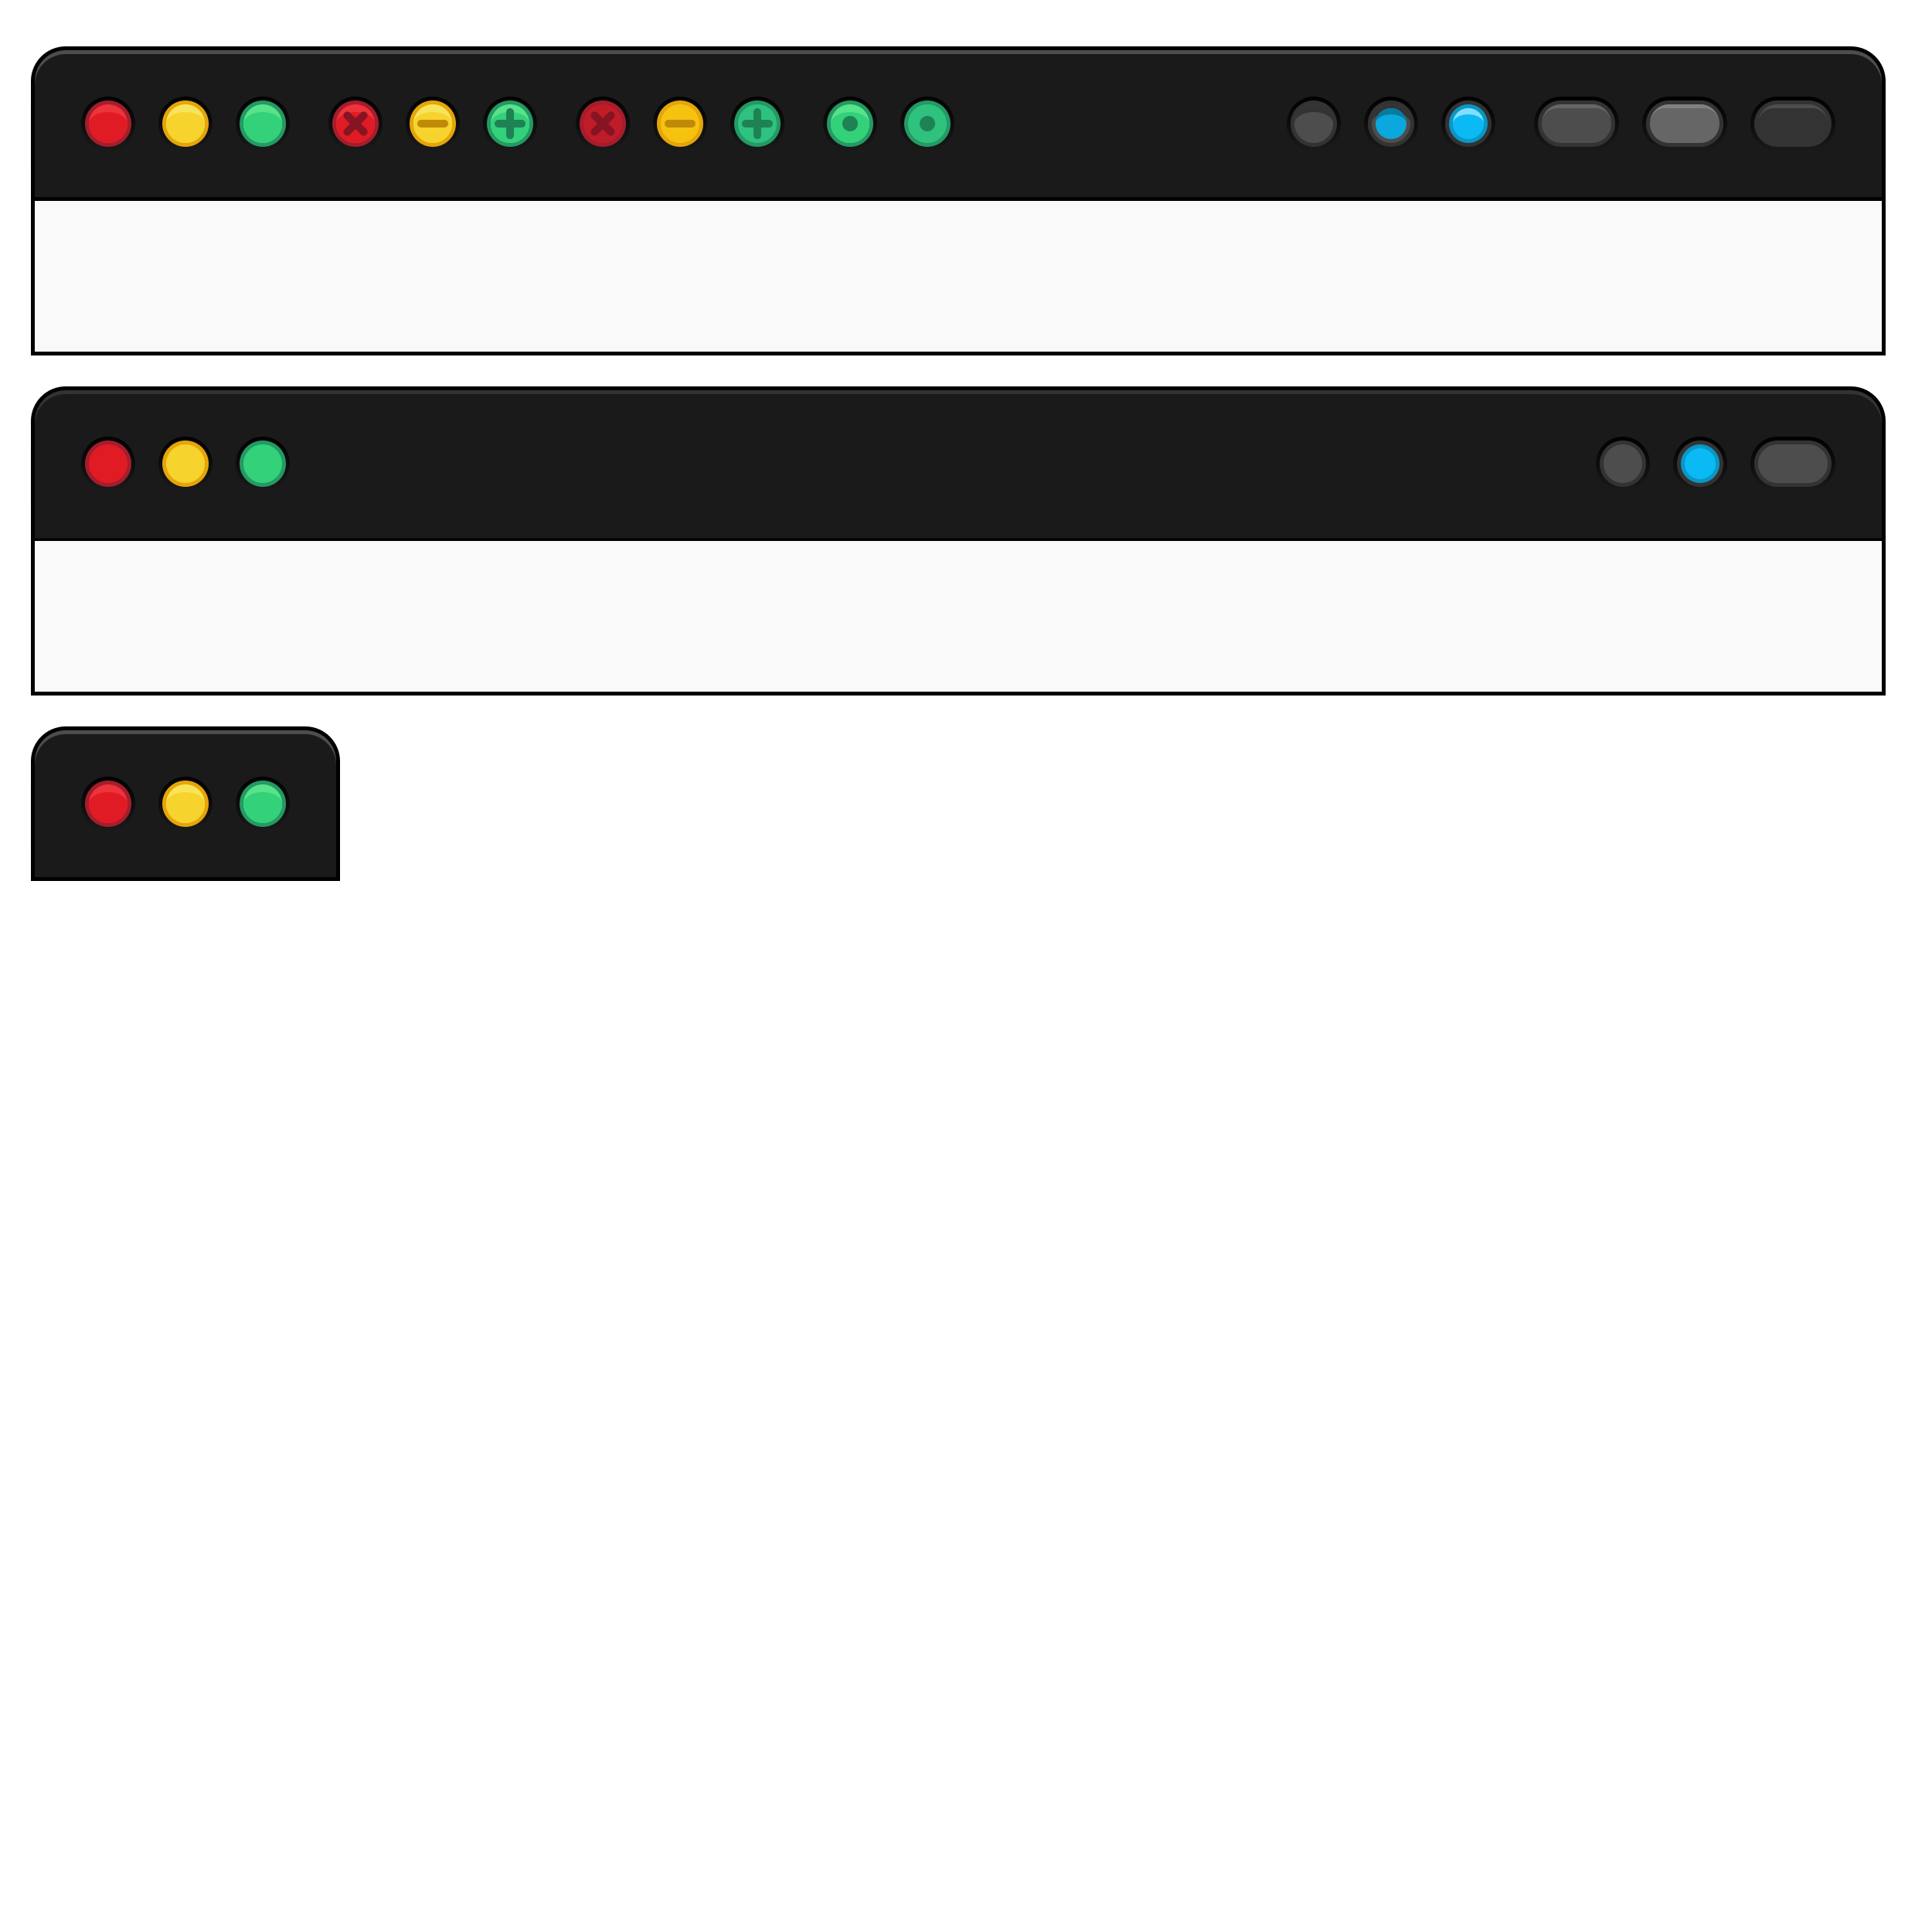
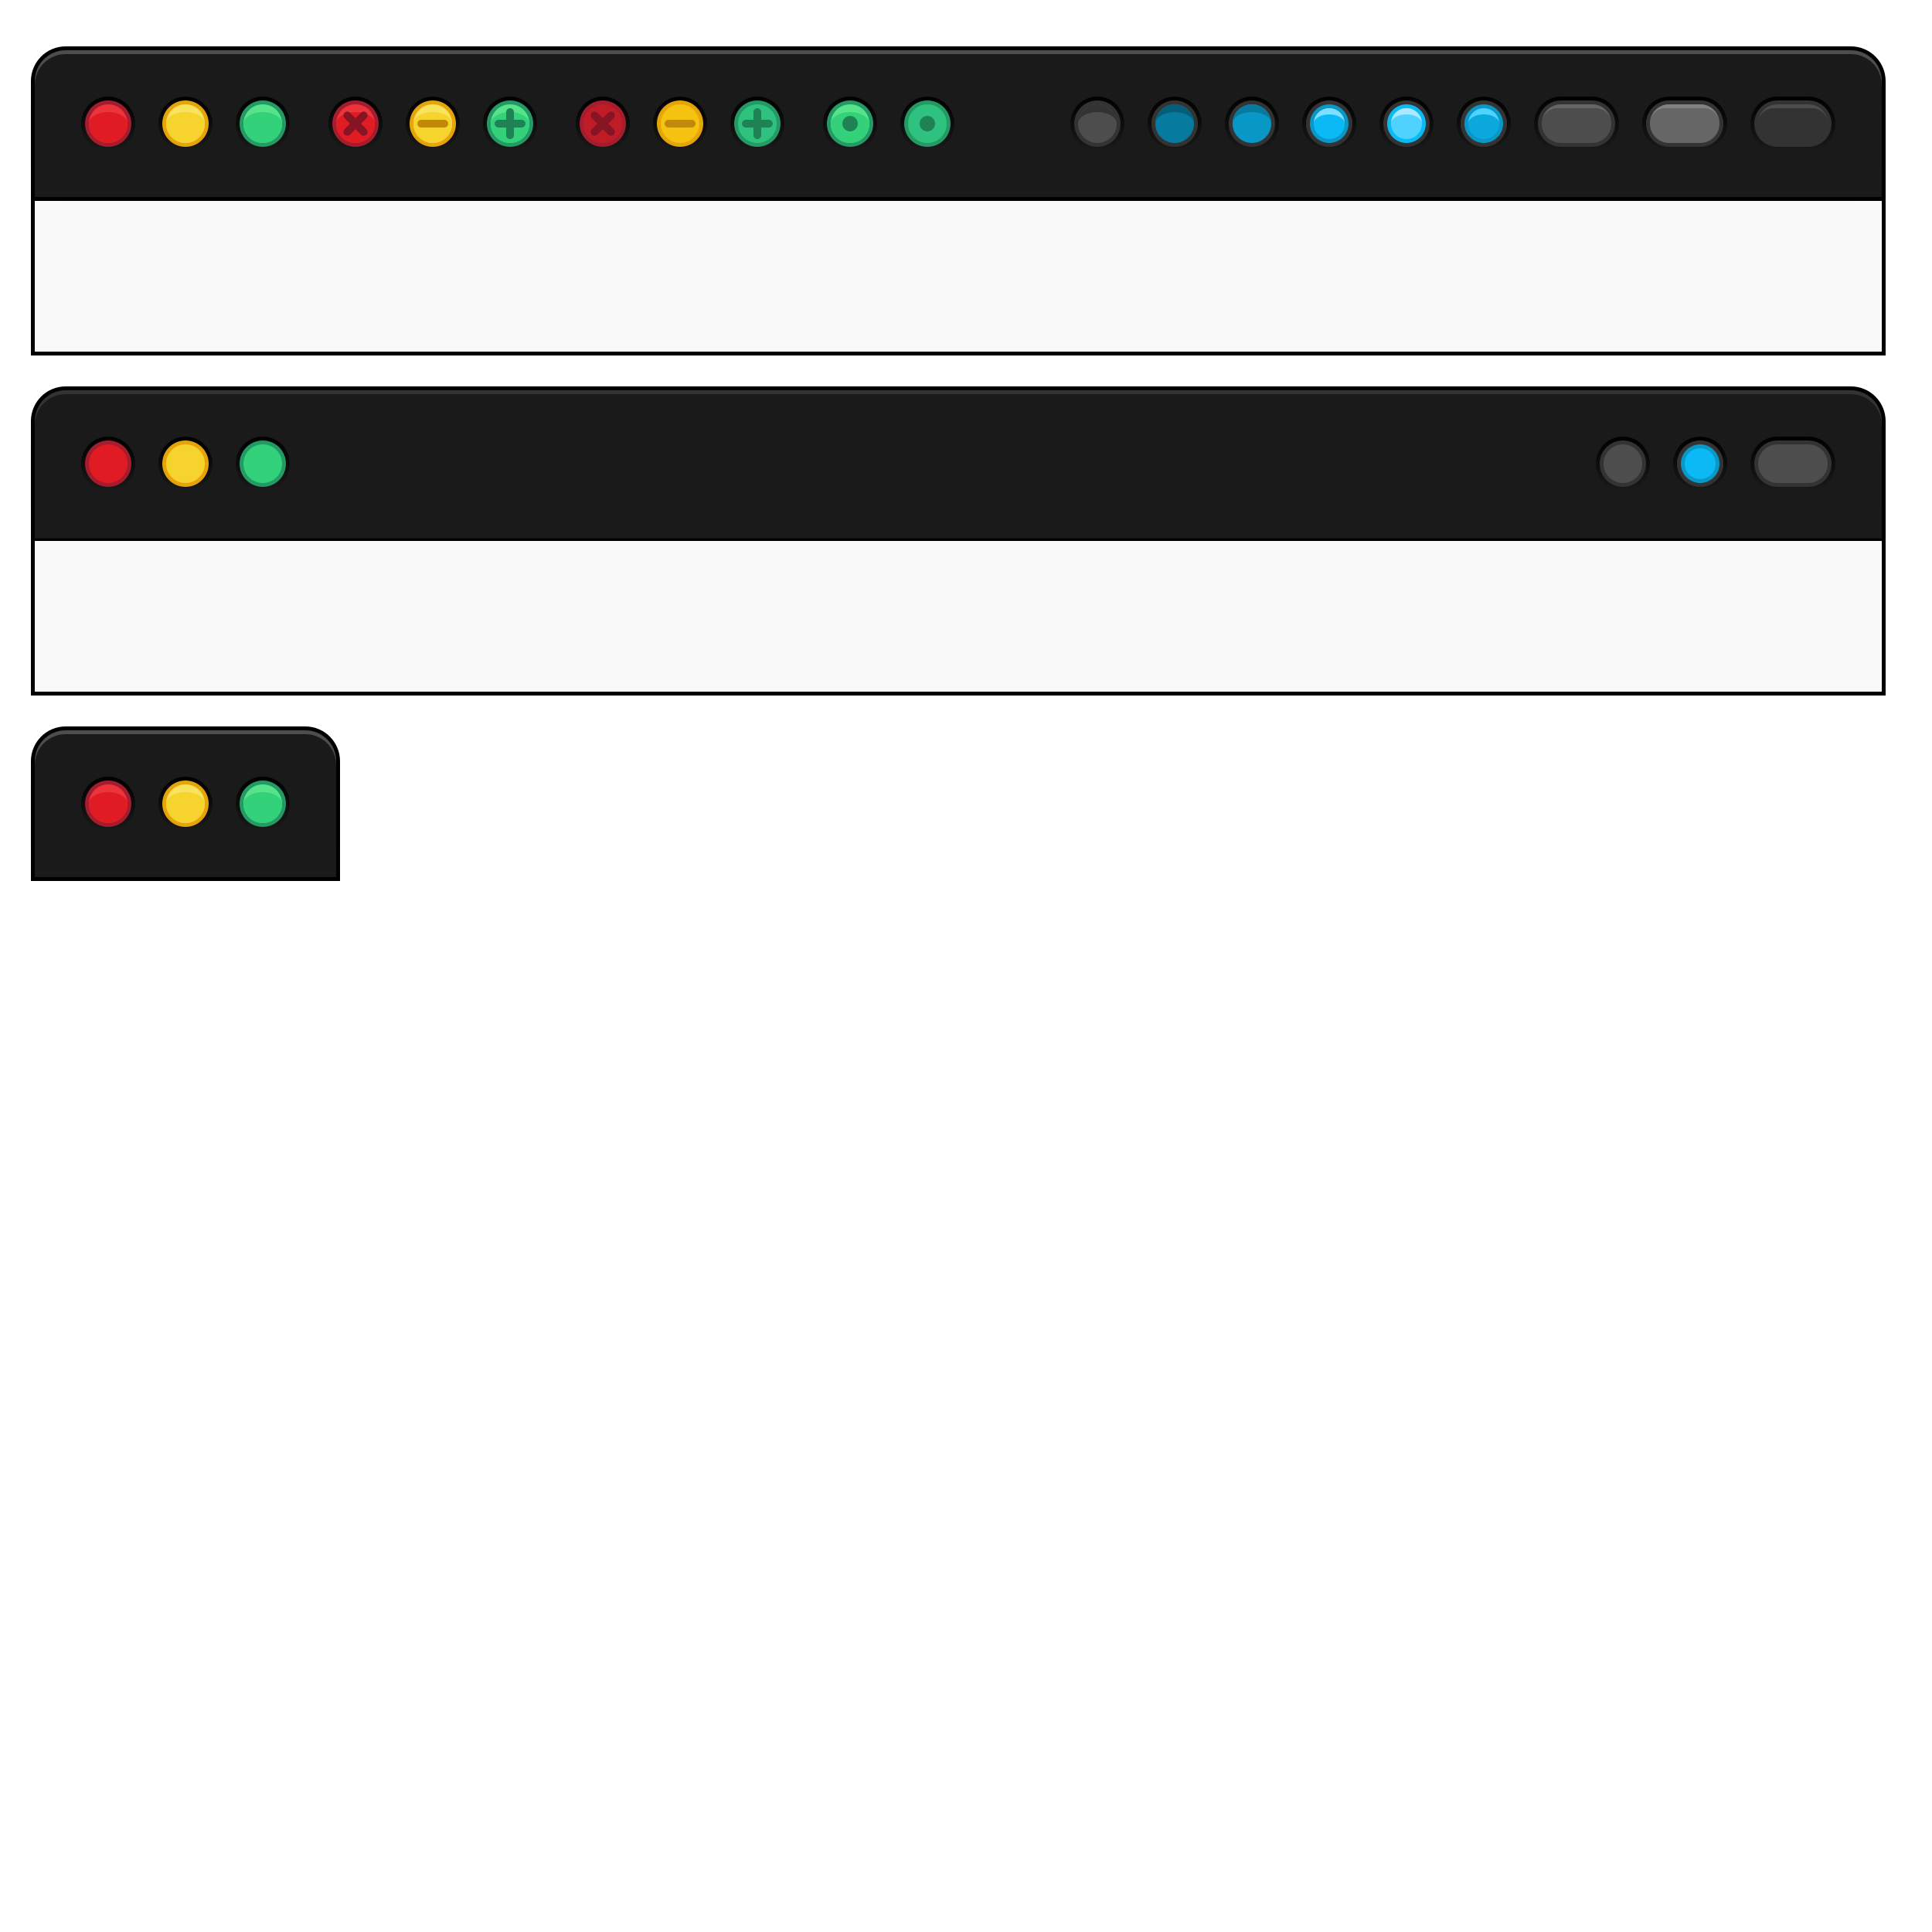
<svg xmlns="http://www.w3.org/2000/svg" xmlns:xlink="http://www.w3.org/1999/xlink" width="500" height="500" viewBox="0 0 132.292 132.292" version="1.1" id="svg8">
  <defs id="defs2">
    <linearGradient id="linearGradient4770">
      <stop id="stop4766" offset="0" style="stop-color:#000000;stop-opacity:1;" />
      <stop id="stop4768" offset="1" style="stop-color:#1a1a1a;stop-opacity:1" />
    </linearGradient>
-     <color-profile name="sRGB" xlink:href="/usr/share/color/icc/colord/sRGB.icc" id="color-profile6" />
+     <color-profile name="sRGB" xlink:href="/usr/share/color/icc/colord/sRGB.icc" id="color-profile7" />
    <linearGradient id="linearGradient4722">
      <stop style="stop-color:#1a1a1a;stop-opacity:1;" offset="0" id="stop4718" />
      <stop style="stop-color:#1a1a1a;stop-opacity:0;" offset="1" id="stop4720" />
    </linearGradient>
    <linearGradient id="linearGradient151">
      <stop style="stop-color:#000000;stop-opacity:1;" offset="0" id="stop147" />
      <stop style="stop-color:#000000;stop-opacity:0" offset="1" id="stop149" />
    </linearGradient>
    <linearGradient xlink:href="#linearGradient4770" id="linearGradient153" x1="9.525" y1="8.604" x2="9.525" y2="11.779" gradientUnits="userSpaceOnUse" gradientTransform="matrix(1.166667,0,0,1.166667,13.22917,161.2848)" />
    <linearGradient xlink:href="#linearGradient151" id="linearGradient4666" gradientUnits="userSpaceOnUse" x1="9.525" y1="8.604" x2="9.525" y2="11.779" gradientTransform="matrix(1.166667,0,0,1.166667,17.4625,161.2848)" />
    <linearGradient xlink:href="#linearGradient151" id="linearGradient4672" gradientUnits="userSpaceOnUse" gradientTransform="matrix(1.166666,0,0,1.166667,21.69584,161.2848)" x1="9.525" y1="8.604" x2="9.525" y2="11.779" />
    <linearGradient xlink:href="#linearGradient4722" id="linearGradient4724" x1="32" y1="58.52" x2="32" y2="18.52" gradientUnits="userSpaceOnUse" gradientTransform="matrix(0.2645833,0,0,0.2645833,9.9999999e-8,4e-5)" />
    <linearGradient xlink:href="#linearGradient151" id="linearGradient5001" gradientUnits="userSpaceOnUse" gradientTransform="matrix(0.2645833,0,0,0.2645833,-2.116667,162.9834)" x1="32" y1="58.52" x2="32" y2="18.52" />
    <linearGradient xlink:href="#linearGradient151" id="linearGradient4672-8" gradientUnits="userSpaceOnUse" gradientTransform="matrix(1.166666,0,0,1.166667,25.92917,-1.698611)" x1="9.525" y1="8.604" x2="9.525" y2="11.779" />
    <linearGradient xlink:href="#linearGradient151" id="linearGradient4666-3" gradientUnits="userSpaceOnUse" x1="9.525" y1="8.604" x2="9.525" y2="11.779" gradientTransform="matrix(1.166667,0,0,1.166667,20.6375,-1.698611)" />
    <linearGradient xlink:href="#linearGradient4770" id="linearGradient153-6" x1="9.525" y1="8.604" x2="9.525" y2="11.779" gradientUnits="userSpaceOnUse" gradientTransform="matrix(1.166667,0,0,1.166667,15.34583,-1.698611)" />
    <linearGradient xlink:href="#linearGradient4770" id="linearGradient1430" gradientUnits="userSpaceOnUse" gradientTransform="matrix(1.166667,0,0,1.166667,15.34583,-1.698611)" x1="9.525" y1="8.604" x2="9.525" y2="11.779" />
    <linearGradient xlink:href="#linearGradient151" id="linearGradient1432" gradientUnits="userSpaceOnUse" gradientTransform="matrix(1.166667,0,0,1.166667,20.6375,-1.698611)" x1="9.525" y1="8.604" x2="9.525" y2="11.779" />
    <linearGradient xlink:href="#linearGradient151" id="linearGradient1434" gradientUnits="userSpaceOnUse" gradientTransform="matrix(1.166666,0,0,1.166667,25.92917,-1.698611)" x1="9.525" y1="8.604" x2="9.525" y2="11.779" />
    <linearGradient xlink:href="#linearGradient151" id="linearGradient4672-1" gradientUnits="userSpaceOnUse" gradientTransform="matrix(1.166666,0,0,1.166667,42.8625,-1.698571)" x1="9.525" y1="8.604" x2="9.525" y2="11.779" />
    <linearGradient xlink:href="#linearGradient151" id="linearGradient4666-7" gradientUnits="userSpaceOnUse" x1="9.525" y1="8.604" x2="9.525" y2="11.779" gradientTransform="matrix(1.166667,0,0,1.166667,37.57083,-1.698571)" />
    <linearGradient xlink:href="#linearGradient4770" id="linearGradient153-7" x1="9.525" y1="8.604" x2="9.525" y2="11.779" gradientUnits="userSpaceOnUse" gradientTransform="matrix(1.166667,0,0,1.166667,32.27917,-1.698571)" />
    <linearGradient xlink:href="#linearGradient151" id="linearGradient978" gradientUnits="userSpaceOnUse" gradientTransform="matrix(1.166666,0,0,1.166667,21.69584,161.2848)" x1="9.525" y1="8.604" x2="9.525" y2="11.779" />
    <linearGradient xlink:href="#linearGradient151" id="linearGradient996" gradientUnits="userSpaceOnUse" gradientTransform="matrix(1.166666,0,0,1.166667,42.8625,-1.698571)" x1="9.525" y1="8.604" x2="9.525" y2="11.779" />
    <linearGradient xlink:href="#linearGradient4770" id="linearGradient1167" gradientUnits="userSpaceOnUse" gradientTransform="matrix(1.166667,0,0,1.166667,15.34583,-1.698611)" x1="9.525" y1="8.604" x2="9.525" y2="11.779" />
    <linearGradient xlink:href="#linearGradient151" id="linearGradient1169" gradientUnits="userSpaceOnUse" gradientTransform="matrix(1.166667,0,0,1.166667,20.6375,-1.698611)" x1="9.525" y1="8.604" x2="9.525" y2="11.779" />
    <linearGradient xlink:href="#linearGradient151" id="linearGradient1171" gradientUnits="userSpaceOnUse" gradientTransform="matrix(1.166666,0,0,1.166667,25.92917,-1.698611)" x1="9.525" y1="8.604" x2="9.525" y2="11.779" />
    <linearGradient xlink:href="#linearGradient151" id="linearGradient1010" x1="91.017" y1="6.615" x2="91.017" y2="10.319" gradientUnits="userSpaceOnUse" />
    <linearGradient xlink:href="#linearGradient4770" id="linearGradient1022" gradientUnits="userSpaceOnUse" gradientTransform="matrix(1.166667,0,0,1.166667,15.34583,-1.698611)" x1="9.525" y1="8.604" x2="9.525" y2="11.779" />
    <linearGradient xlink:href="#linearGradient4770" id="linearGradient1039" gradientUnits="userSpaceOnUse" gradientTransform="matrix(1.166667,0,0,1.166667,15.34583,-1.698611)" x1="9.525" y1="8.604" x2="9.525" y2="11.779" />
    <linearGradient xlink:href="#linearGradient4770" id="linearGradient1051" gradientUnits="userSpaceOnUse" gradientTransform="matrix(1.166667,0,0,1.166667,15.34583,-1.698611)" x1="9.525" y1="8.604" x2="9.525" y2="11.779" />
    <linearGradient xlink:href="#linearGradient4770" id="linearGradient1075" gradientUnits="userSpaceOnUse" gradientTransform="matrix(1.166667,0,0,1.166667,15.34583,-1.698611)" x1="9.525" y1="8.604" x2="9.525" y2="11.779" />
    <linearGradient xlink:href="#linearGradient151" id="linearGradient1099" gradientUnits="userSpaceOnUse" x1="91.017" y1="6.615" x2="91.017" y2="10.319" />
    <linearGradient xlink:href="#linearGradient4770" id="linearGradient1058" gradientUnits="userSpaceOnUse" gradientTransform="matrix(1.166667,0,0,1.166667,15.34583,-1.698611)" x1="9.525" y1="8.604" x2="9.525" y2="11.779" />
    <linearGradient xlink:href="#linearGradient151" id="linearGradient1086" gradientUnits="userSpaceOnUse" x1="91.017" y1="6.615" x2="91.017" y2="10.319" />
    <linearGradient xlink:href="#linearGradient151" id="linearGradient1098" gradientUnits="userSpaceOnUse" x1="91.017" y1="6.615" x2="91.017" y2="10.319" />
+     <linearGradient xlink:href="#linearGradient4770" id="linearGradient1084" gradientUnits="userSpaceOnUse" gradientTransform="matrix(1.166667,0,0,1.166667,12.17083,-1.698611)" x1="9.525" y1="8.604" x2="9.525" y2="11.779" />
+     <linearGradient xlink:href="#linearGradient4770" id="linearGradient1116" gradientUnits="userSpaceOnUse" gradientTransform="matrix(1.166667,0,0,1.166667,12.17084,-1.698611)" x1="9.525" y1="8.604" x2="9.525" y2="11.779" />
+     <linearGradient xlink:href="#linearGradient4770" id="linearGradient1148" gradientUnits="userSpaceOnUse" gradientTransform="matrix(1.166667,0,0,1.166667,15.34583,-1.698611)" x1="9.525" y1="8.604" x2="9.525" y2="11.779" />
  </defs>
  <g id="window-active" transform="translate(0,-164.7083)">
    <g id="wa" transform="translate(-2.116667,162.9833)">
      <rect y="15.483" x="4.233" height="10.583" width="127" id="window-border" style="opacity:1;fill:#000000;fill-opacity:1;stroke:none;stroke-width:0.265;stroke-opacity:0" ry="1.4210855e-14" />
      <rect ry="0" y="15.483" x="4.498" height="10.319" width="126.471" id="rect874" style="opacity:1;fill:#f9f9f9;fill-opacity:1;stroke:none;stroke-width:0.296;stroke-opacity:0" />
    </g>
    <g id="titlebar-active">
      <g id="g4855" style="fill:#000000" transform="translate(-2.116667,162.9833)">
        <rect ry="2.381" y="4.9" x="4.233" height="10.583" width="127" id="rect4834" style="opacity:1;fill:#000000;fill-opacity:1;stroke:#000000;stroke-width:0.265;stroke-opacity:0" />
        <rect y="9.133" x="4.233" height="6.35" width="127" id="rect4834-9" style="opacity:1;fill:#000000;fill-opacity:1;stroke:#000000;stroke-width:0.265;stroke-opacity:0" />
      </g>
      <a id="a4750" style="fill:#4d4d4d" transform="translate(-2.116667,162.9833)">
        <rect ry="2.117" y="5.165" x="4.498" height="10.054" width="126.471" id="rect4748" style="opacity:1;fill:#4d4d4d;fill-opacity:1;stroke:#000000;stroke-width:0.265;stroke-opacity:0" />
      </a>
      <a style="fill:#1a1a1a" id="a4758" transform="translate(-2.116667,162.9833)">
        <rect style="opacity:1;fill:#1a1a1a;fill-opacity:1;stroke:#000000;stroke-width:0.265;stroke-opacity:0" id="rect4754" width="126.471" height="9.79" x="4.498" y="5.429" ry="2.117" />
        <rect style="opacity:1;fill:#1a1a1a;fill-opacity:1;stroke:#000000;stroke-width:0.265;stroke-opacity:0" id="rect4756" width="126.471" height="5.821" x="4.498" y="9.398" />
      </a>
      <path id="path4708" d="m 4.233,167.883 c -1.173,0 -2.117,0.944 -2.117,2.117 v 8.467 c 31.75,0 63.5,0 95.25,0 0,-2.945 0,-5.447 0,-8.467 0,-1.173 -0.944,-2.117 -2.117,-2.117 z" style="opacity:0;fill:url(#linearGradient5001);fill-opacity:1;stroke-width:0.265" />
    </g>
    <g id="button-close-active" transform="translate(-19.05,162.9834)">
      <ellipse cy="10.192" cx="26.458" id="ellipse4764-9" style="fill:url(#linearGradient153-6);fill-opacity:1;stroke-width:0.463" rx="1.852" ry="1.852" />
      <ellipse cy="10.192" cx="26.458" id="ellipse145-3" style="fill:#a51d2d;fill-opacity:1;stroke-width:0.397" rx="1.588" ry="1.588" />
      <ellipse ry="1.323" rx="1.323" style="fill:#ed333b;fill-opacity:1;stroke-width:0.331" id="circle102-1" cx="26.458" cy="10.192" />
      <g transform="translate(16.93333)" id="g4784-9">
        <ellipse ry="0.794" rx="1.323" style="fill:#e01b24;fill-opacity:1;stroke-width:0.256" id="ellipse4775-4" cx="9.525" cy="10.192" />
        <path style="fill:#e01b24;fill-opacity:1;stroke-width:1.25" d="m 31,38.52 a 5,5 0 0 0 5,5 5,5 0 0 0 5,-5 z" transform="scale(0.2645833)" id="ellipse4777-7" />
      </g>
    </g>
    <g id="button-hide-active" transform="translate(-19.05,162.9834)">
      <ellipse cy="10.192" cx="31.75" id="ellipse4663-0" style="fill:url(#linearGradient4666-3);fill-opacity:1;stroke-width:0.463" rx="1.852" ry="1.852" />
      <ellipse ry="1.588" rx="1.588" cy="10.192" cx="31.75" id="circle108-3" style="fill:#e5a50a;fill-opacity:1;stroke-width:0.397" />
      <ellipse ry="1.323" rx="1.323" style="fill:#f8e45c;fill-opacity:1;stroke-width:0.331" id="circle141-6" cx="31.75" cy="10.192" />
      <g style="fill:#f6d32d;fill-opacity:1" id="g4784-2-1" transform="translate(22.225,4.1354559e-5)">
        <ellipse ry="0.794" rx="1.323" style="fill:#f6d32d;fill-opacity:1;stroke-width:0.256" id="ellipse4775-9-0" cx="9.525" cy="10.192" />
        <path style="fill:#f6d32d;fill-opacity:1;stroke-width:1.25" d="m 31,38.52 a 5,5 0 0 0 5,5 5,5 0 0 0 5,-5 z" transform="scale(0.2645833)" id="ellipse4777-1-6" />
      </g>
    </g>
    <g id="button-maximize-active" transform="translate(-19.05,162.9834)">
      <ellipse ry="1.852" rx="1.852" style="fill:url(#linearGradient4672-8);fill-opacity:1;stroke-width:0.463" id="ellipse4668-2" cx="37.042" cy="10.192" />
      <ellipse ry="1.588" rx="1.587" style="fill:#26a269;fill-opacity:0.941;stroke-width:0.397" id="circle118-0" cx="37.042" cy="10.192" />
      <ellipse ry="1.323" rx="1.323" cy="10.192" cx="37.042" id="circle143-6" style="fill:#57e389;fill-opacity:1;stroke-width:0.331" />
      <g style="fill:#33d17a;fill-opacity:1" id="g4784-2-2-1" transform="translate(27.51667,4.1354559e-5)">
        <ellipse ry="0.794" rx="1.323" style="fill:#33d17a;fill-opacity:1;stroke-width:0.256" id="ellipse4775-9-7-5" cx="9.525" cy="10.192" />
        <path style="fill:#33d17a;fill-opacity:1;stroke-width:1.25" d="m 31,38.52 a 5,5 0 0 0 5,5 5,5 0 0 0 5,-5 z" transform="scale(0.2645833)" id="ellipse4777-1-0-5" />
      </g>
    </g>
    <g id="button-close-prelight">
      <ellipse ry="1.852" rx="1.852" style="fill:url(#linearGradient153);fill-opacity:1;stroke-width:0.463" id="ellipse4764" cx="24.342" cy="173.175" />
      <ellipse ry="1.588" rx="1.588" style="fill:#a51d2d;fill-opacity:1;stroke-width:0.397" id="ellipse145" cx="24.342" cy="173.175" />
      <ellipse cy="173.175" cx="24.342" id="circle102" style="fill:#ed333b;fill-opacity:1;stroke-width:0.331" rx="1.323" ry="1.323" />
      <g id="g4784" transform="translate(14.81667,162.9834)">
        <ellipse cy="10.192" cx="9.525" id="ellipse4775" style="fill:#e01b24;fill-opacity:1;stroke-width:0.256" rx="1.323" ry="0.794" />
        <path id="ellipse4777" transform="scale(0.2645833)" d="m 31,38.52 a 5,5 0 0 0 5,5 5,5 0 0 0 5,-5 z" style="fill:#e01b24;fill-opacity:1;stroke-width:1.25" />
      </g>
      <g id="g4879" transform="rotate(-45,209.5197,75.51784)" style="fill:#861423;fill-opacity:1">
        <rect ry="0.265" y="13.367" x="8.467" height="0.529" width="2.117" id="rect4860" style="opacity:1;fill:#861423;fill-opacity:1;stroke:#000000;stroke-width:0.265;stroke-opacity:0" />
        <rect transform="rotate(-89.99997)" ry="0.265" y="9.26" x="-14.69" height="0.529" width="2.117" id="rect4860-3" style="opacity:1;fill:#861423;fill-opacity:1;stroke:#000000;stroke-width:0.265;stroke-opacity:0" />
      </g>
    </g>
    <g id="button-hide-prelight" transform="translate(1.058333)">
      <ellipse ry="1.852" rx="1.852" style="fill:url(#linearGradient4666);fill-opacity:1;stroke-width:0.463" id="ellipse4663" cx="28.575" cy="173.175" />
      <ellipse style="fill:#e5a50a;fill-opacity:1;stroke-width:0.397" id="circle108" cx="28.575" cy="173.175" rx="1.588" ry="1.588" />
      <ellipse cy="173.175" cx="28.575" id="circle141" style="fill:#f8e45c;fill-opacity:1;stroke-width:0.331" rx="1.323" ry="1.323" />
      <g transform="translate(19.05,162.9834)" id="g4784-2" style="fill:#f6d32d;fill-opacity:1">
        <ellipse cy="10.192" cx="9.525" id="ellipse4775-9" style="fill:#f6d32d;fill-opacity:1;stroke-width:0.256" rx="1.323" ry="0.794" />
        <path id="ellipse4777-1" transform="scale(0.2645833)" d="m 31,38.52 a 5,5 0 0 0 5,5 5,5 0 0 0 5,-5 z" style="fill:#f6d32d;fill-opacity:1;stroke-width:1.25" />
      </g>
      <rect style="opacity:1;fill:#c08a08;fill-opacity:1;stroke:#000000;stroke-width:0.265;stroke-opacity:0" id="rect4908" width="2.117" height="0.529" x="27.517" y="172.91" ry="0.265" />
    </g>
    <g id="button-maximize-prelight" transform="translate(2.116667)">
      <ellipse cy="173.175" cx="32.808" id="ellipse4668" style="fill:url(#linearGradient4672);fill-opacity:1;stroke-width:0.463" rx="1.852" ry="1.852" />
      <ellipse cy="173.175" cx="32.808" id="circle118" style="fill:#26a269;fill-opacity:0.941;stroke-width:0.397" rx="1.587" ry="1.588" />
      <ellipse style="fill:#57e389;fill-opacity:1;stroke-width:0.331" id="circle143" cx="32.808" cy="173.175" rx="1.323" ry="1.323" />
      <g transform="translate(23.28333,162.9834)" id="g4784-2-2" style="fill:#33d17a;fill-opacity:1">
        <ellipse cy="10.192" cx="9.525" id="ellipse4775-9-7" style="fill:#33d17a;fill-opacity:1;stroke-width:0.256" rx="1.323" ry="0.794" />
        <path id="ellipse4777-1-0" transform="scale(0.2645833)" d="m 31,38.52 a 5,5 0 0 0 5,5 5,5 0 0 0 5,-5 z" style="fill:#33d17a;fill-opacity:1;stroke-width:1.25" />
      </g>
      <g id="g4879-6" style="fill:#1e8254;fill-opacity:1" transform="translate(23.28333,159.5438)">
        <rect ry="0.265" y="13.367" x="8.467" height="0.529" width="2.117" id="rect4860-1" style="opacity:1;fill:#1e8254;fill-opacity:1;stroke:#000000;stroke-width:0.265;stroke-opacity:0" />
        <rect transform="rotate(-89.99997)" ry="0.265" y="9.26" x="-14.69" height="0.529" width="2.117" id="rect4860-3-8" style="opacity:1;fill:#1e8254;fill-opacity:1;stroke:#000000;stroke-width:0.265;stroke-opacity:0" />
      </g>
    </g>
    <g id="button-close-pressed" transform="translate(-2.116667,162.9833)">
      <ellipse ry="1.852" rx="1.852" style="fill:url(#linearGradient153-7);fill-opacity:1;stroke-width:0.463" id="ellipse1443-9" cx="43.392" cy="10.192" />
      <ellipse ry="1.588" rx="1.588" style="fill:#a51d2d;fill-opacity:1;stroke-width:0.397" id="ellipse1445-8" cx="43.392" cy="10.192" />
      <g id="g1453-8" transform="translate(33.86667,4.0884649e-5)">
        <ellipse cy="10.192" cx="9.525" id="ellipse1449-1" style="fill:#c01c28;fill-opacity:1;stroke-width:0.256" rx="1.323" ry="1.323" />
      </g>
      <g id="g1459-3" transform="rotate(-45,22.30644,-28.9692)" style="fill:#861423;fill-opacity:1">
        <rect ry="0.265" y="13.367" x="8.467" height="0.529" width="2.117" id="rect1455-0" style="opacity:1;fill:#861423;fill-opacity:1;stroke:#000000;stroke-width:0.265;stroke-opacity:0" />
        <rect transform="rotate(-89.99997)" ry="0.265" y="9.26" x="-14.69" height="0.529" width="2.117" id="rect1457-4" style="opacity:1;fill:#861423;fill-opacity:1;stroke:#000000;stroke-width:0.265;stroke-opacity:0" />
      </g>
    </g>
    <g id="button-hide-pressed" transform="translate(-2.116667,162.9833)">
      <ellipse cy="10.192" cx="48.683" id="ellipse4663-4" style="fill:url(#linearGradient4666-7);fill-opacity:1;stroke-width:0.463" rx="1.852" ry="1.852" />
      <ellipse ry="1.588" rx="1.588" cy="10.192" cx="48.683" id="circle108-4" style="fill:#e5a50a;fill-opacity:1;stroke-width:0.397" />
      <g style="fill:#f6d32d;fill-opacity:1" id="g4784-2-7" transform="translate(39.15833,8.1584649e-5)">
        <ellipse ry="1.323" rx="1.323" style="fill:#f5c210;fill-opacity:1;stroke-width:0.256" id="ellipse4775-9-6" cx="9.525" cy="10.192" />
      </g>
      <rect ry="0.265" y="9.927" x="47.625" height="0.529" width="2.117" id="rect4908-1" style="opacity:1;fill:#c08a08;fill-opacity:1;stroke:#000000;stroke-width:0.265;stroke-opacity:0" />
    </g>
    <g id="button-maximize-pressed" transform="translate(-2.116667,162.9833)">
      <ellipse ry="1.852" rx="1.852" style="fill:url(#linearGradient4672-1);fill-opacity:1;stroke-width:0.463" id="ellipse4668-7" cx="53.975" cy="10.192" />
      <ellipse ry="1.588" rx="1.587" style="fill:#26a269;fill-opacity:0.941;stroke-width:0.397" id="circle118-5" cx="53.975" cy="10.192" />
      <g style="fill:#33d17a;fill-opacity:1" id="g4784-2-2-6" transform="translate(44.45,8.1584649e-5)">
        <ellipse ry="1.323" rx="1.323" style="fill:#2ec27e;fill-opacity:1;stroke-width:0.256" id="ellipse4775-9-7-2" cx="9.525" cy="10.192" />
      </g>
      <g transform="translate(44.45,-3.439541)" style="fill:#1e8254;fill-opacity:1" id="g4879-6-7">
        <rect style="opacity:1;fill:#1e8254;fill-opacity:1;stroke:#000000;stroke-width:0.265;stroke-opacity:0" id="rect4860-1-8" width="2.117" height="0.529" x="8.467" y="13.367" ry="0.265" />
        <rect style="opacity:1;fill:#1e8254;fill-opacity:1;stroke:#000000;stroke-width:0.265;stroke-opacity:0" id="rect4860-3-8-5" width="2.117" height="0.529" x="-14.69" y="9.26" ry="0.265" transform="rotate(-89.99997)" />
      </g>
    </g>
    <g transform="translate(25.4,-4.2061768e-5)" id="button-maximize-toggled-prelight">
      <ellipse ry="1.852" rx="1.852" style="fill:url(#linearGradient978);fill-opacity:1;stroke-width:0.463" id="ellipse954" cx="32.808" cy="173.175" />
      <ellipse ry="1.588" rx="1.587" style="fill:#26a269;fill-opacity:0.941;stroke-width:0.397" id="ellipse956" cx="32.808" cy="173.175" />
      <ellipse ry="1.323" rx="1.323" cy="173.175" cx="32.808" id="ellipse958" style="fill:#57e389;fill-opacity:1;stroke-width:0.331" />
      <g style="fill:#33d17a;fill-opacity:1" id="g964" transform="translate(23.28333,162.9834)">
        <ellipse ry="0.794" rx="1.323" style="fill:#33d17a;fill-opacity:1;stroke-width:0.256" id="ellipse960" cx="9.525" cy="10.192" />
        <path style="fill:#33d17a;fill-opacity:1;stroke-width:1.25" d="m 31,38.52 a 5,5 0 0 0 5,5 5,5 0 0 0 5,-5 z" transform="scale(0.2645833)" id="path962" />
      </g>
      <rect style="opacity:1;fill:#1e8254;fill-opacity:1;stroke:none;stroke-width:0.265;stroke-opacity:0" id="rect978" width="1.058" height="1.058" x="32.279" y="172.646" ry="0.529" />
    </g>
    <g transform="translate(9.525001,162.9833)" id="button-maximized-toggled-pressed">
      <ellipse cy="10.192" cx="53.975" id="ellipse980" style="fill:url(#linearGradient996);fill-opacity:1;stroke-width:0.463" rx="1.852" ry="1.852" />
      <ellipse cy="10.192" cx="53.975" id="ellipse982" style="fill:#26a269;fill-opacity:0.941;stroke-width:0.397" rx="1.587" ry="1.588" />
      <g transform="translate(44.45,8.1584649e-5)" id="g986" style="fill:#33d17a;fill-opacity:1">
        <ellipse cy="10.192" cx="9.525" id="ellipse984" style="fill:#2ec27e;fill-opacity:1;stroke-width:0.256" rx="1.323" ry="1.323" />
      </g>
      <rect ry="0.529" y="9.663" x="53.446" height="1.058" width="1.058" id="rect982" style="opacity:1;fill:#1e8254;fill-opacity:1;stroke:none;stroke-width:0.265;stroke-opacity:0" />
    </g>
-     <g transform="translate(63.5,162.9834)" id="button-sticky-active">
+     <g transform="translate(48.68333,162.9834)" id="button-sticky-active">
      <ellipse ry="1.852" rx="1.852" style="fill:url(#linearGradient1022);fill-opacity:1;stroke-width:0.463" id="ellipse1008" cx="26.458" cy="10.192" />
      <ellipse ry="1.588" rx="1.588" style="fill:#333333;fill-opacity:1;stroke-width:0.397" id="ellipse1010" cx="26.458" cy="10.192" />
      <ellipse cy="10.192" cx="26.458" id="ellipse1012" style="fill:#4d4d4d;fill-opacity:1;stroke-width:0.331" rx="1.323" ry="1.323" />
      <path style="fill:#333333;fill-opacity:1;stroke-width:0.331" d="m 26.458,8.869 c -0.708,0.001 -1.29,0.559 -1.32,1.267 0.049,-0.416 0.626,-0.737 1.32,-0.737 0.731,4e-7 1.323,0.355 1.323,0.794 0,-0.731 -0.592,-1.323 -1.323,-1.323 z" id="ellipse1028" />
    </g>
-     <g id="button-sticky-prelight" transform="translate(68.79167,162.9834)">
+     <g id="button-sticky-prelight" transform="translate(53.975,162.9834)">
      <ellipse cy="10.192" cx="26.458" id="ellipse1029" style="fill:url(#linearGradient1039);fill-opacity:1;stroke-width:0.463" rx="1.852" ry="1.852" />
      <ellipse cy="10.192" cx="26.458" id="ellipse1031" style="fill:#333333;fill-opacity:1;stroke-width:0.397" rx="1.588" ry="1.588" />
-       <ellipse ry="1.323" rx="1.323" style="fill:#4d4d4d;fill-opacity:1;stroke-width:0.331" id="ellipse1033" cx="26.458" cy="10.192" />
-       <path id="path1035" d="m 26.458,8.869 c -0.708,0.001 -1.29,0.559 -1.32,1.267 0.049,-0.416 0.626,-0.737 1.32,-0.737 0.731,4e-7 1.323,0.355 1.323,0.794 0,-0.731 -0.592,-1.323 -1.323,-1.323 z" style="fill:#333333;fill-opacity:1;stroke-width:0.331" />
-       <ellipse cy="10.192" cx="26.458" id="ellipse1055" style="fill:#0aa8dc;fill-opacity:1;stroke-width:0.265" rx="1.058" ry="1.058" />
-       <path id="path1035-3" d="m 26.458,9.133 c -0.567,8e-4 -1.033,0.447 -1.057,1.013 0.039,-0.332 0.501,-0.59 1.057,-0.59 0.585,0 1.06,0.284 1.06,0.635 0,-0.585 -0.474,-1.058 -1.06,-1.058 z" style="fill:#077a9f;fill-opacity:1;stroke-width:0.265" />
-     </g>
-     <g transform="translate(74.08333,162.9834)" id="button-sticky-pressed">
+       <ellipse ry="1.323" rx="1.323" style="fill:#077a9f;fill-opacity:1;stroke-width:0.331" id="ellipse1033" cx="26.458" cy="10.192" />
+       <path id="path1035" d="m 26.458,8.869 c -0.708,0.001 -1.29,0.559 -1.32,1.267 0.049,-0.416 0.626,-0.737 1.32,-0.737 0.731,4e-7 1.323,0.355 1.323,0.794 0,-0.731 -0.592,-1.323 -1.323,-1.323 z" style="fill:#055d79;fill-opacity:1;stroke-width:0.331" />
+     </g>
+     <g transform="translate(62.43857,162.9834)" id="g1082">
+       <ellipse ry="1.852" rx="1.852" style="fill:url(#linearGradient1084);fill-opacity:1;stroke-width:0.463" id="ellipse1074" cx="23.283" cy="10.192" />
+       <ellipse ry="1.588" rx="1.588" style="fill:#333333;fill-opacity:1;stroke-width:0.397" id="ellipse1076" cx="23.283" cy="10.192" />
+       <ellipse cy="10.192" cx="23.283" id="ellipse1078" style="fill:#0997c5;fill-opacity:1;stroke-width:0.331" rx="1.323" ry="1.323" />
+       <path style="fill:#077a9f;fill-opacity:1;stroke-width:0.331" d="m 23.283,8.869 c -0.708,0.001 -1.29,0.559 -1.32,1.267 0.049,-0.416 0.626,-0.737 1.32,-0.737 0.731,4e-7 1.323,0.355 1.323,0.794 0,-0.731 -0.592,-1.323 -1.323,-1.323 z" id="path1080" />
+     </g>
+     <g transform="translate(64.55833,162.9834)" id="button-sticky-pressed">
      <ellipse ry="1.852" rx="1.852" style="fill:url(#linearGradient1051);fill-opacity:1;stroke-width:0.463" id="ellipse1041" cx="26.458" cy="10.192" />
      <ellipse ry="1.588" rx="1.588" style="fill:#333333;fill-opacity:1;stroke-width:0.397" id="ellipse1043" cx="26.458" cy="10.192" />
      <ellipse cy="10.192" cx="26.458" id="ellipse1045" style="fill:#0997c5;fill-opacity:1;stroke-width:0.331" rx="1.323" ry="1.323" />
      <ellipse cy="10.192" cx="26.458" id="ellipse1045-6" style="fill:#0bbaf4;fill-opacity:1;stroke-width:0.265" rx="1.058" ry="1.058" />
      <path style="fill:#81dffe;fill-opacity:1;stroke-width:0.265" d="M 26.457,9.133 C 25.89,9.134 25.424,9.581 25.4,10.147 c 0.039,-0.332 0.501,-0.59 1.057,-0.59 0.585,3e-7 1.06,0.284 1.06,0.635 0,-0.585 -0.474,-1.058 -1.06,-1.058 z" id="path1047" />
+     </g>
+     <g id="g1114" transform="translate(73.025,162.9834)">
+       <ellipse cy="10.192" cx="23.283" id="ellipse1104" style="fill:url(#linearGradient1116);fill-opacity:1;stroke-width:0.463" rx="1.852" ry="1.852" />
+       <ellipse cy="10.192" cx="23.283" id="ellipse1106" style="fill:#333333;fill-opacity:1;stroke-width:0.397" rx="1.588" ry="1.588" />
+       <ellipse ry="1.323" rx="1.323" style="fill:#0bbaf4;fill-opacity:1;stroke-width:0.331" id="ellipse1108" cx="23.283" cy="10.192" />
+       <ellipse ry="1.058" rx="1.058" style="fill:#4fd2fd;fill-opacity:1;stroke-width:0.265" id="ellipse1110" cx="23.283" cy="10.192" />
+       <path id="path1112" d="m 23.282,9.133 c -0.567,8.16e-4 -1.033,0.447 -1.057,1.013 0.039,-0.332 0.501,-0.59 1.057,-0.59 0.585,3e-7 1.06,0.284 1.06,0.635 0,-0.585 -0.474,-1.058 -1.06,-1.058 z" style="fill:#aae9fe;fill-opacity:1;stroke-width:0.265" />
+     </g>
+     <g id="g1146" transform="translate(75.14167,162.9834)">
+       <ellipse cy="10.192" cx="26.458" id="ellipse1136" style="fill:url(#linearGradient1148);fill-opacity:1;stroke-width:0.463" rx="1.852" ry="1.852" />
+       <ellipse cy="10.192" cx="26.458" id="ellipse1138" style="fill:#333333;fill-opacity:1;stroke-width:0.397" rx="1.588" ry="1.588" />
+       <ellipse ry="1.323" rx="1.323" style="fill:#0997c5;fill-opacity:1;stroke-width:0.331" id="ellipse1140" cx="26.458" cy="10.192" />
+       <ellipse ry="1.058" rx="1.058" style="fill:#0aa8dc;fill-opacity:1;stroke-width:0.265" id="ellipse1142" cx="26.458" cy="10.192" />
+       <path id="path1144" d="M 26.457,9.133 C 25.89,9.134 25.424,9.581 25.4,10.147 c 0.039,-0.332 0.501,-0.59 1.057,-0.59 0.585,3e-7 1.06,0.284 1.06,0.635 0,-0.585 -0.474,-1.058 -1.06,-1.058 z" style="fill:#4fd2fd;fill-opacity:1;stroke-width:0.265" />
    </g>
    <g id="button-menu-active" transform="translate(16.93333,164.7083)">
      <rect ry="1.852" y="6.615" x="88.106" height="3.704" width="5.821" id="rect1088" style="opacity:1;fill:url(#linearGradient1098);fill-opacity:1;fill-rule:nonzero;stroke:none;stroke-width:0.265;stroke-opacity:0" />
      <rect ry="1.587" y="6.879" x="88.371" height="3.175" width="5.292" id="rect1090" style="opacity:1;fill:#333333;fill-opacity:1;fill-rule:nonzero;stroke:none;stroke-width:0.265;stroke-opacity:0" />
      <rect ry="1.323" y="7.144" x="88.635" height="2.646" width="4.762" id="rect1092" style="opacity:1;fill:#4d4d4d;fill-opacity:1;fill-rule:nonzero;stroke:none;stroke-width:0.265;stroke-opacity:0" />
      <path id="path1094" d="m 89.958,7.144 c -0.733,0 -1.323,0.59 -1.323,1.323 0,-0.586 0.472,-1.058 1.058,-1.058 h 2.646 c 0.586,0 1.058,0.472 1.058,1.058 0,-0.733 -0.59,-1.323 -1.323,-1.323 z" style="opacity:1;fill:#666666;fill-opacity:1;fill-rule:nonzero;stroke:none;stroke-width:0.265;stroke-opacity:0" />
    </g>
    <g transform="translate(24.34167,164.7083)" id="button-menu-prelight">
      <rect style="opacity:1;fill:url(#linearGradient1086);fill-opacity:1;fill-rule:nonzero;stroke:none;stroke-width:0.265;stroke-opacity:0" id="rect1076" width="5.821" height="3.704" x="88.106" y="6.615" ry="1.852" />
      <rect style="opacity:1;fill:#333333;fill-opacity:1;fill-rule:nonzero;stroke:none;stroke-width:0.265;stroke-opacity:0" id="rect1078" width="5.292" height="3.175" x="88.371" y="6.879" ry="1.587" />
      <rect style="opacity:1;fill:#666666;fill-opacity:1;fill-rule:nonzero;stroke:none;stroke-width:0.265;stroke-opacity:0" id="rect1080" width="4.762" height="2.646" x="88.635" y="7.144" ry="1.323" />
      <path style="opacity:1;fill:#808080;fill-opacity:1;fill-rule:nonzero;stroke:none;stroke-width:0.265;stroke-opacity:0" d="m 89.958,7.144 c -0.733,0 -1.323,0.59 -1.323,1.323 0,-0.586 0.472,-1.058 1.058,-1.058 h 2.646 c 0.586,0 1.058,0.472 1.058,1.058 0,-0.733 -0.59,-1.323 -1.323,-1.323 z" id="path1082" />
    </g>
    <g id="button-menu-pressed" transform="translate(31.75,164.7083)">
      <rect ry="1.852" y="6.615" x="88.106" height="3.704" width="5.821" id="rect1002" style="opacity:1;fill:url(#linearGradient1010);fill-opacity:1;fill-rule:nonzero;stroke:none;stroke-width:0.265;stroke-opacity:0" />
      <rect ry="1.587" y="6.879" x="88.371" height="3.175" width="5.292" id="rect1012" style="opacity:1;fill:#333333;fill-opacity:1;fill-rule:nonzero;stroke:none;stroke-width:0.265;stroke-opacity:0" />
      <rect ry="1.323" y="7.144" x="88.635" height="2.646" width="4.762" id="rect1020" style="opacity:1;fill:#333333;fill-opacity:1;fill-rule:nonzero;stroke:none;stroke-width:0.265;stroke-opacity:0" />
      <path id="rect1020-7" d="m 89.958,7.144 c -0.733,0 -1.323,0.59 -1.323,1.323 0,-0.586 0.472,-1.058 1.058,-1.058 h 2.646 c 0.586,0 1.058,0.472 1.058,1.058 0,-0.733 -0.59,-1.323 -1.323,-1.323 z" style="opacity:1;fill:#4d4d4d;fill-opacity:1;fill-rule:nonzero;stroke:none;stroke-width:0.265;stroke-opacity:0" />
    </g>
  </g>
  <g id="window-inactive" transform="translate(-2.116655,21.55834)">
    <g id="wi">
      <rect style="opacity:1;fill:#000000;fill-opacity:1;stroke:none;stroke-width:0.265;stroke-opacity:0" id="rect1280" width="127" height="10.583" x="4.233" y="15.483" />
      <rect style="opacity:1;fill:#f9f9f9;fill-opacity:1;stroke:none;stroke-width:0.296;stroke-opacity:0" id="rect1282" width="126.471" height="10.319" x="4.498" y="15.483" ry="0" />
    </g>
    <g id="titlebar-inactive">
      <g style="fill:#000000" id="g1290">
        <rect style="opacity:1;fill:#000000;fill-opacity:1;stroke:#000000;stroke-width:0.265;stroke-opacity:0" id="rect1286" width="127" height="10.583" x="4.233" y="4.9" ry="2.381" />
        <rect style="opacity:1;fill:#000000;fill-opacity:1;stroke:#000000;stroke-width:0.265;stroke-opacity:0" id="rect1288" width="127" height="6.35" x="4.233" y="9.133" />
      </g>
      <a style="fill:#333333" id="a1296">
        <rect style="opacity:1;fill:#333333;fill-opacity:1;stroke:#000000;stroke-width:0.265;stroke-opacity:0" id="rect1292" width="126.471" height="10.054" x="4.498" y="5.165" ry="2.117" />
      </a>
      <a id="a1302" style="fill:#1a1a1a">
        <rect ry="2.117" y="5.429" x="4.498" height="9.79" width="126.471" id="rect1298" style="opacity:1;fill:#1a1a1a;fill-opacity:1;stroke:#000000;stroke-width:0.265;stroke-opacity:0" />
        <rect y="9.398" x="4.498" height="5.907" width="126.471" id="rect1300" style="opacity:1;fill:#1a1a1a;fill-opacity:1;stroke:#000000;stroke-width:0.265;stroke-opacity:0" />
      </a>
    </g>
    <g id="button-close-inactive" transform="translate(-16.93334,4.1217982e-5)">
      <ellipse ry="1.852" rx="1.852" style="fill:url(#linearGradient1430);fill-opacity:1;stroke-width:0.463" id="ellipse1364" cx="26.458" cy="10.192" />
      <ellipse ry="1.588" rx="1.588" style="fill:#a51d2d;fill-opacity:1;stroke-width:0.397" id="ellipse1366" cx="26.458" cy="10.192" />
      <g id="g1374" transform="translate(16.93333)">
        <ellipse cy="10.192" cx="9.525" id="ellipse1370" style="fill:#e01b24;fill-opacity:1;stroke-width:0.256" rx="1.323" ry="1.323" />
      </g>
    </g>
    <g id="button-hide-inactive" transform="translate(-16.93334,4.1217982e-5)">
      <ellipse ry="1.852" rx="1.852" style="fill:url(#linearGradient1432);fill-opacity:1;stroke-width:0.463" id="ellipse1378" cx="31.75" cy="10.192" />
      <ellipse style="fill:#e5a50a;fill-opacity:1;stroke-width:0.397" id="ellipse1380" cx="31.75" cy="10.192" rx="1.588" ry="1.588" />
      <g transform="translate(22.225,4.1354559e-5)" id="g1388" style="fill:#f6d32d;fill-opacity:1">
        <ellipse cy="10.192" cx="9.525" id="ellipse1384" style="fill:#f6d32d;fill-opacity:1;stroke-width:0.256" rx="1.323" ry="1.323" />
      </g>
    </g>
    <g id="button-maximize-inactive" transform="translate(-16.93334,4.1217982e-5)">
      <ellipse cy="10.192" cx="37.042" id="ellipse1392" style="fill:url(#linearGradient1434);fill-opacity:1;stroke-width:0.463" rx="1.852" ry="1.852" />
      <ellipse cy="10.192" cx="37.042" id="ellipse1394" style="fill:#26a269;fill-opacity:0.941;stroke-width:0.397" rx="1.587" ry="1.588" />
      <g transform="translate(27.51667,4.1354559e-5)" id="g1402" style="fill:#33d17a;fill-opacity:1">
        <ellipse cy="10.192" cx="9.525" id="ellipse1398" style="fill:#33d17a;fill-opacity:1;stroke-width:0.256" rx="1.323" ry="1.323" />
      </g>
    </g>
    <g id="button-stick-inactive" transform="translate(86.78332,3.9e-5)">
      <ellipse cy="10.192" cx="26.458" id="ellipse1058" style="fill:url(#linearGradient1075);fill-opacity:1;stroke-width:0.463" rx="1.852" ry="1.852" />
      <ellipse cy="10.192" cx="26.458" id="ellipse1060" style="fill:#333333;fill-opacity:1;stroke-width:0.397" rx="1.588" ry="1.588" />
      <ellipse ry="1.323" rx="1.323" style="fill:#4d4d4d;fill-opacity:1;stroke-width:0.331" id="ellipse1062" cx="26.458" cy="10.192" />
    </g>
    <g id="button-stick-toggled-inactive" transform="translate(92.07623,3.9366667e-5)">
      <ellipse cy="10.192" cx="26.458" id="ellipse1039" style="fill:url(#linearGradient1058);fill-opacity:1;stroke-width:0.463" rx="1.852" ry="1.852" />
      <ellipse cy="10.192" cx="26.458" id="ellipse1042" style="fill:#333333;fill-opacity:1;stroke-width:0.397" rx="1.588" ry="1.588" />
      <ellipse ry="1.323" rx="1.323" style="fill:#0997c5;fill-opacity:1;stroke-width:0.331" id="ellipse1044" cx="26.458" cy="10.192" />
      <ellipse ry="1.058" rx="1.058" style="fill:#0bbaf4;fill-opacity:1;stroke-width:0.265" id="ellipse1046" cx="26.458" cy="10.192" />
    </g>
    <g transform="translate(33.86666,1.724989)" id="button-menu-inactive">
      <rect style="opacity:1;fill:url(#linearGradient1099);fill-opacity:1;fill-rule:nonzero;stroke:none;stroke-width:0.265;stroke-opacity:0" id="rect1077" width="5.821" height="3.704" x="88.106" y="6.615" ry="1.852" />
      <rect style="opacity:1;fill:#333333;fill-opacity:1;fill-rule:nonzero;stroke:none;stroke-width:0.265;stroke-opacity:0" id="rect1079" width="5.292" height="3.175" x="88.371" y="6.879" ry="1.587" />
      <rect style="opacity:1;fill:#4d4d4d;fill-opacity:1;fill-rule:nonzero;stroke:none;stroke-width:0.265;stroke-opacity:0" id="rect1081" width="4.762" height="2.646" x="88.635" y="7.144" ry="1.323" />
    </g>
  </g>
  <g transform="translate(-9.8455811e-8,-118.1416)" id="logo">
    <g id="g991">
      <g transform="translate(-2.116667,162.9833)" style="fill:#000000" id="g977">
        <rect style="opacity:1;fill:#000000;fill-opacity:1;stroke:#000000;stroke-width:0.265;stroke-opacity:0" id="rect973" width="21.167" height="10.583" x="4.233" y="4.9" ry="2.381" />
        <rect style="opacity:1;fill:#000000;fill-opacity:1;stroke:#000000;stroke-width:0.265;stroke-opacity:0" id="rect975" width="21.167" height="6.35" x="4.233" y="9.133" />
      </g>
      <a transform="translate(-2.116667,162.9833)" style="fill:#4d4d4d" id="a981">
        <rect style="opacity:1;fill:#4d4d4d;fill-opacity:1;stroke:#000000;stroke-width:0.265;stroke-opacity:0" id="rect979" width="20.638" height="10.054" x="4.498" y="5.165" ry="2.117" />
      </a>
      <a transform="translate(-2.116667,162.9833)" id="a987" style="fill:#1a1a1a">
        <rect ry="2.117" y="5.429" x="4.498" height="9.79" width="20.638" id="rect983" style="opacity:1;fill:#1a1a1a;fill-opacity:1;stroke:#000000;stroke-width:0.265;stroke-opacity:0" />
        <rect y="9.398" x="4.498" height="5.821" width="20.638" id="rect985" style="opacity:1;fill:#1a1a1a;fill-opacity:1;stroke:#000000;stroke-width:0.265;stroke-opacity:0" />
      </a>
    </g>
    <g transform="translate(-19.05,162.9834)" id="g1005">
      <ellipse ry="1.852" rx="1.852" style="fill:url(#linearGradient1167);fill-opacity:1;stroke-width:0.463" id="ellipse993" cx="26.458" cy="10.192" />
      <ellipse ry="1.588" rx="1.588" style="fill:#a51d2d;fill-opacity:1;stroke-width:0.397" id="ellipse995" cx="26.458" cy="10.192" />
      <ellipse cy="10.192" cx="26.458" id="ellipse997" style="fill:#ed333b;fill-opacity:1;stroke-width:0.331" rx="1.323" ry="1.323" />
      <g id="g1003" transform="translate(16.93333)">
        <ellipse cy="10.192" cx="9.525" id="ellipse999" style="fill:#e01b24;fill-opacity:1;stroke-width:0.256" rx="1.323" ry="0.794" />
        <path id="path1001" transform="scale(0.2645833)" d="m 31,38.52 a 5,5 0 0 0 5,5 5,5 0 0 0 5,-5 z" style="fill:#e01b24;fill-opacity:1;stroke-width:1.25" />
      </g>
    </g>
    <g transform="translate(-19.05,162.9834)" id="g1019">
      <ellipse ry="1.852" rx="1.852" style="fill:url(#linearGradient1169);fill-opacity:1;stroke-width:0.463" id="ellipse1007" cx="31.75" cy="10.192" />
      <ellipse style="fill:#e5a50a;fill-opacity:1;stroke-width:0.397" id="ellipse1009" cx="31.75" cy="10.192" rx="1.588" ry="1.588" />
      <ellipse cy="10.192" cx="31.75" id="ellipse1011" style="fill:#f8e45c;fill-opacity:1;stroke-width:0.331" rx="1.323" ry="1.323" />
      <g transform="translate(22.225,4.1354559e-5)" id="g1017" style="fill:#f6d32d;fill-opacity:1">
        <ellipse cy="10.192" cx="9.525" id="ellipse1013" style="fill:#f6d32d;fill-opacity:1;stroke-width:0.256" rx="1.323" ry="0.794" />
        <path id="path1015" transform="scale(0.2645833)" d="m 31,38.52 a 5,5 0 0 0 5,5 5,5 0 0 0 5,-5 z" style="fill:#f6d32d;fill-opacity:1;stroke-width:1.25" />
      </g>
    </g>
    <g transform="translate(-19.05,162.9834)" id="g1033">
      <ellipse cy="10.192" cx="37.042" id="ellipse1021" style="fill:url(#linearGradient1171);fill-opacity:1;stroke-width:0.463" rx="1.852" ry="1.852" />
      <ellipse cy="10.192" cx="37.042" id="ellipse1023" style="fill:#26a269;fill-opacity:0.941;stroke-width:0.397" rx="1.587" ry="1.588" />
      <ellipse style="fill:#57e389;fill-opacity:1;stroke-width:0.331" id="ellipse1025" cx="37.042" cy="10.192" rx="1.323" ry="1.323" />
      <g transform="translate(27.51667,4.1354559e-5)" id="g1031" style="fill:#33d17a;fill-opacity:1">
        <ellipse cy="10.192" cx="9.525" id="ellipse1027" style="fill:#33d17a;fill-opacity:1;stroke-width:0.256" rx="1.323" ry="0.794" />
        <path id="path1029" transform="scale(0.2645833)" d="m 31,38.52 a 5,5 0 0 0 5,5 5,5 0 0 0 5,-5 z" style="fill:#33d17a;fill-opacity:1;stroke-width:1.25" />
      </g>
    </g>
  </g>
</svg>
